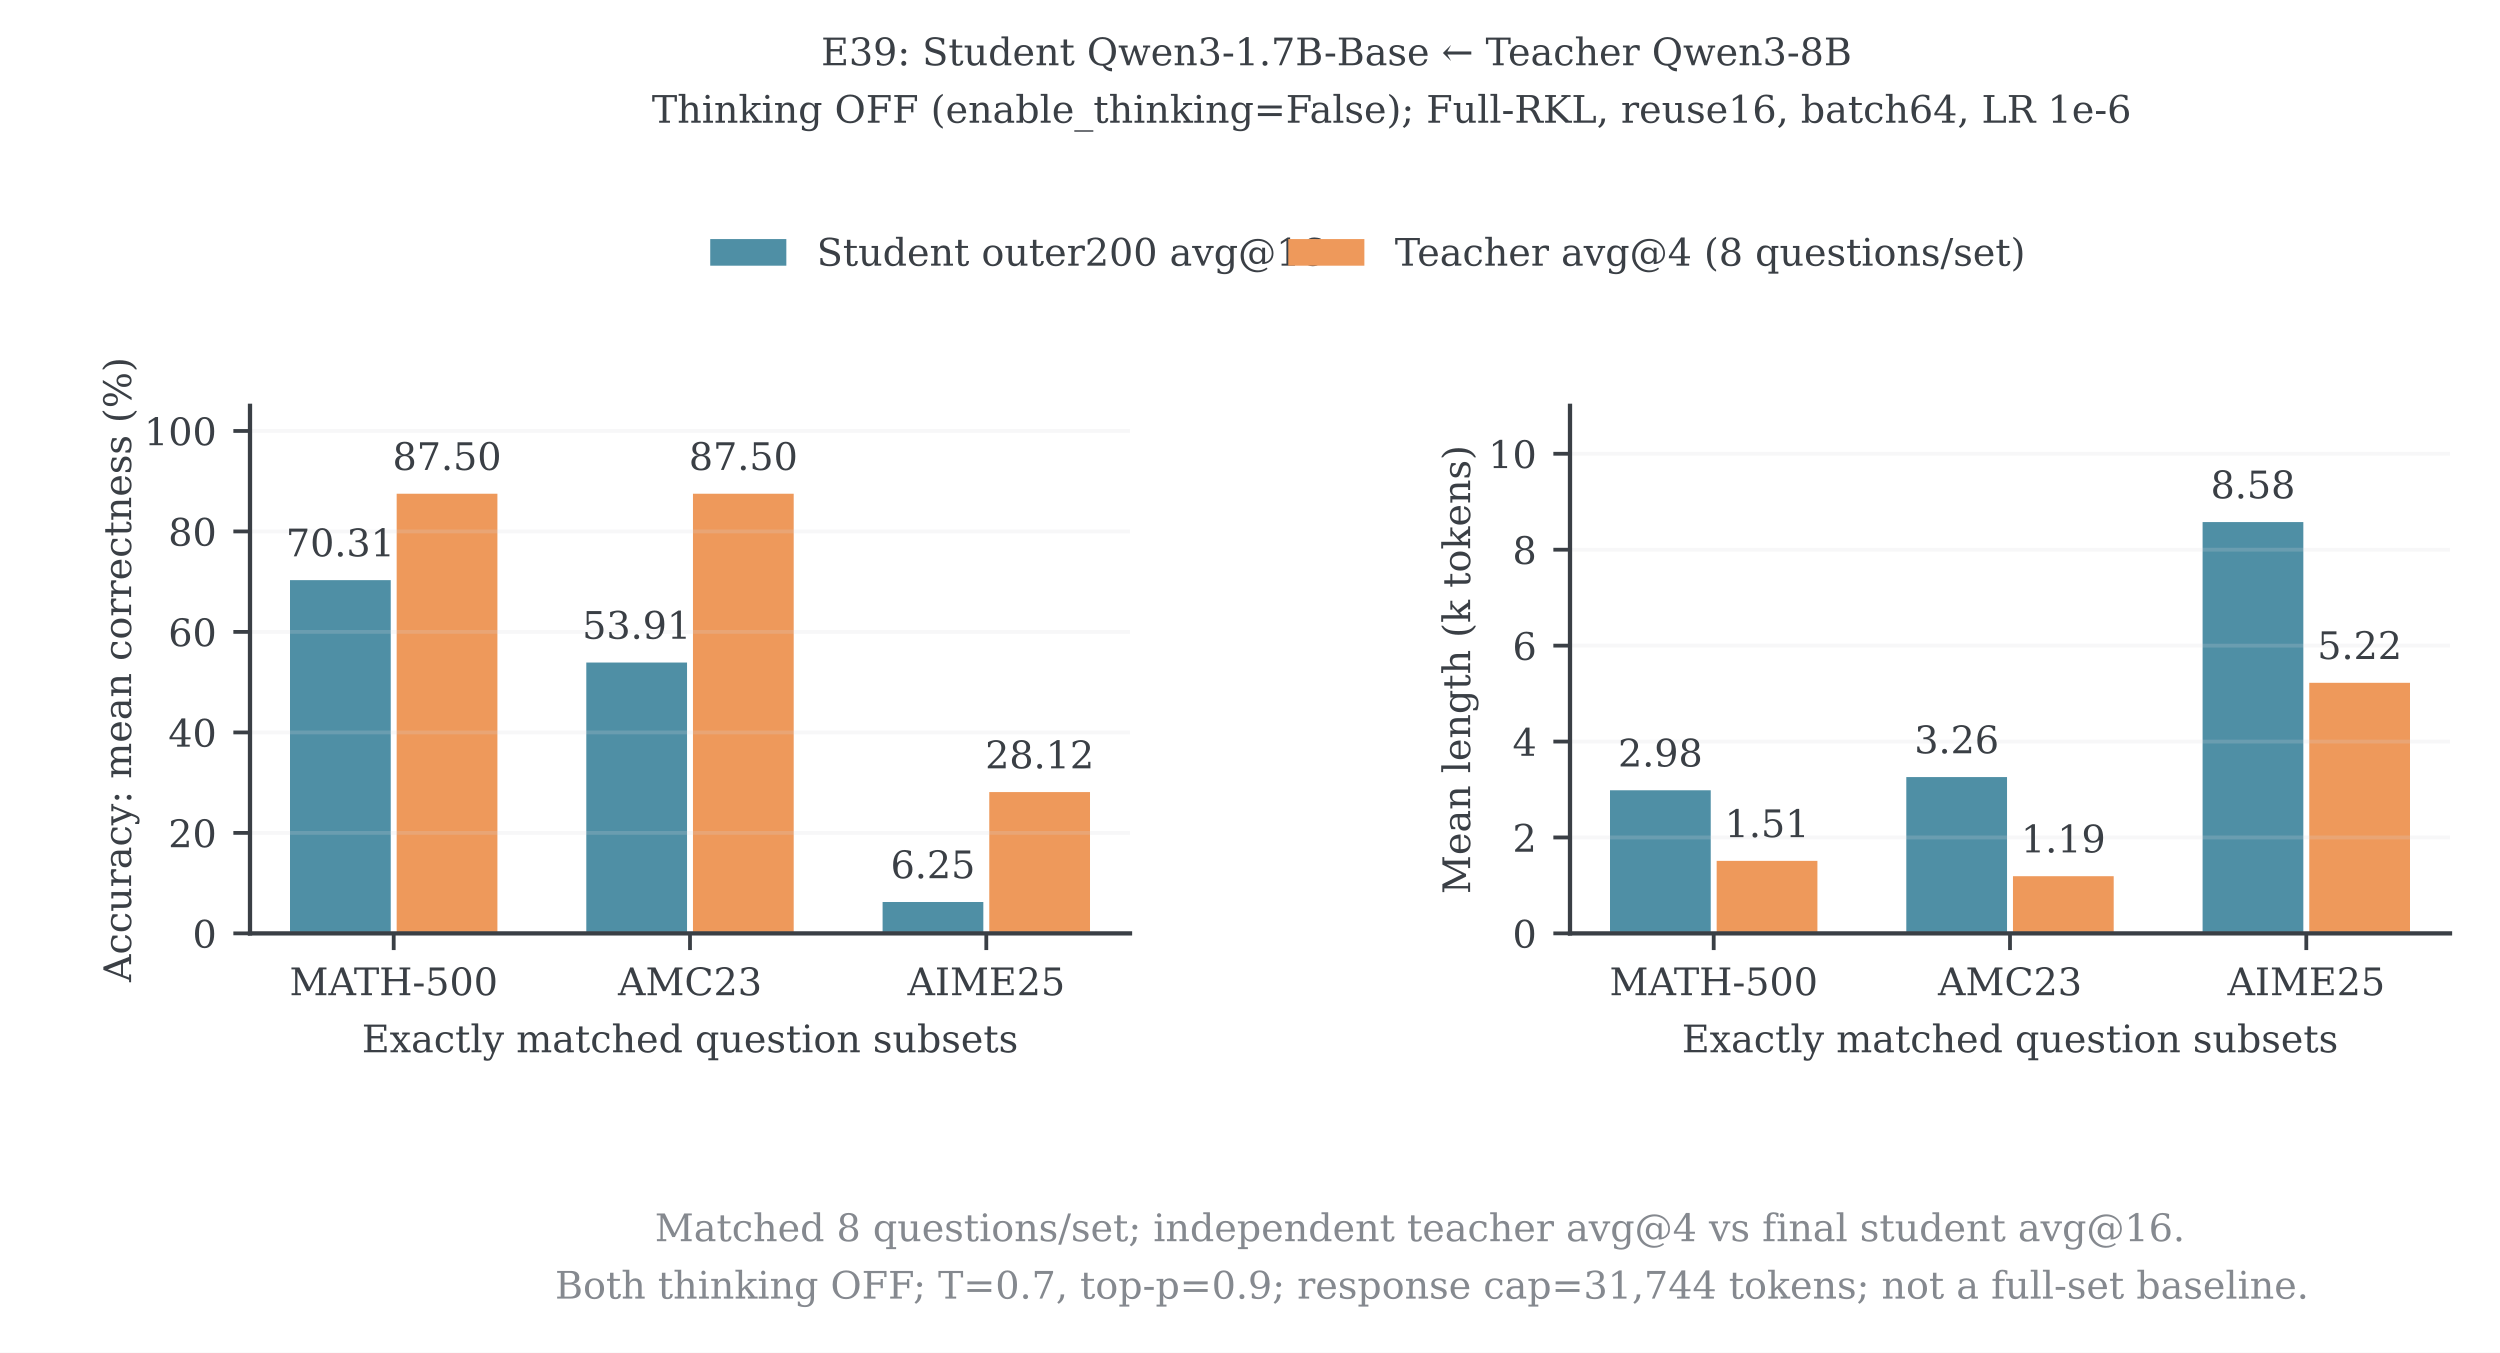
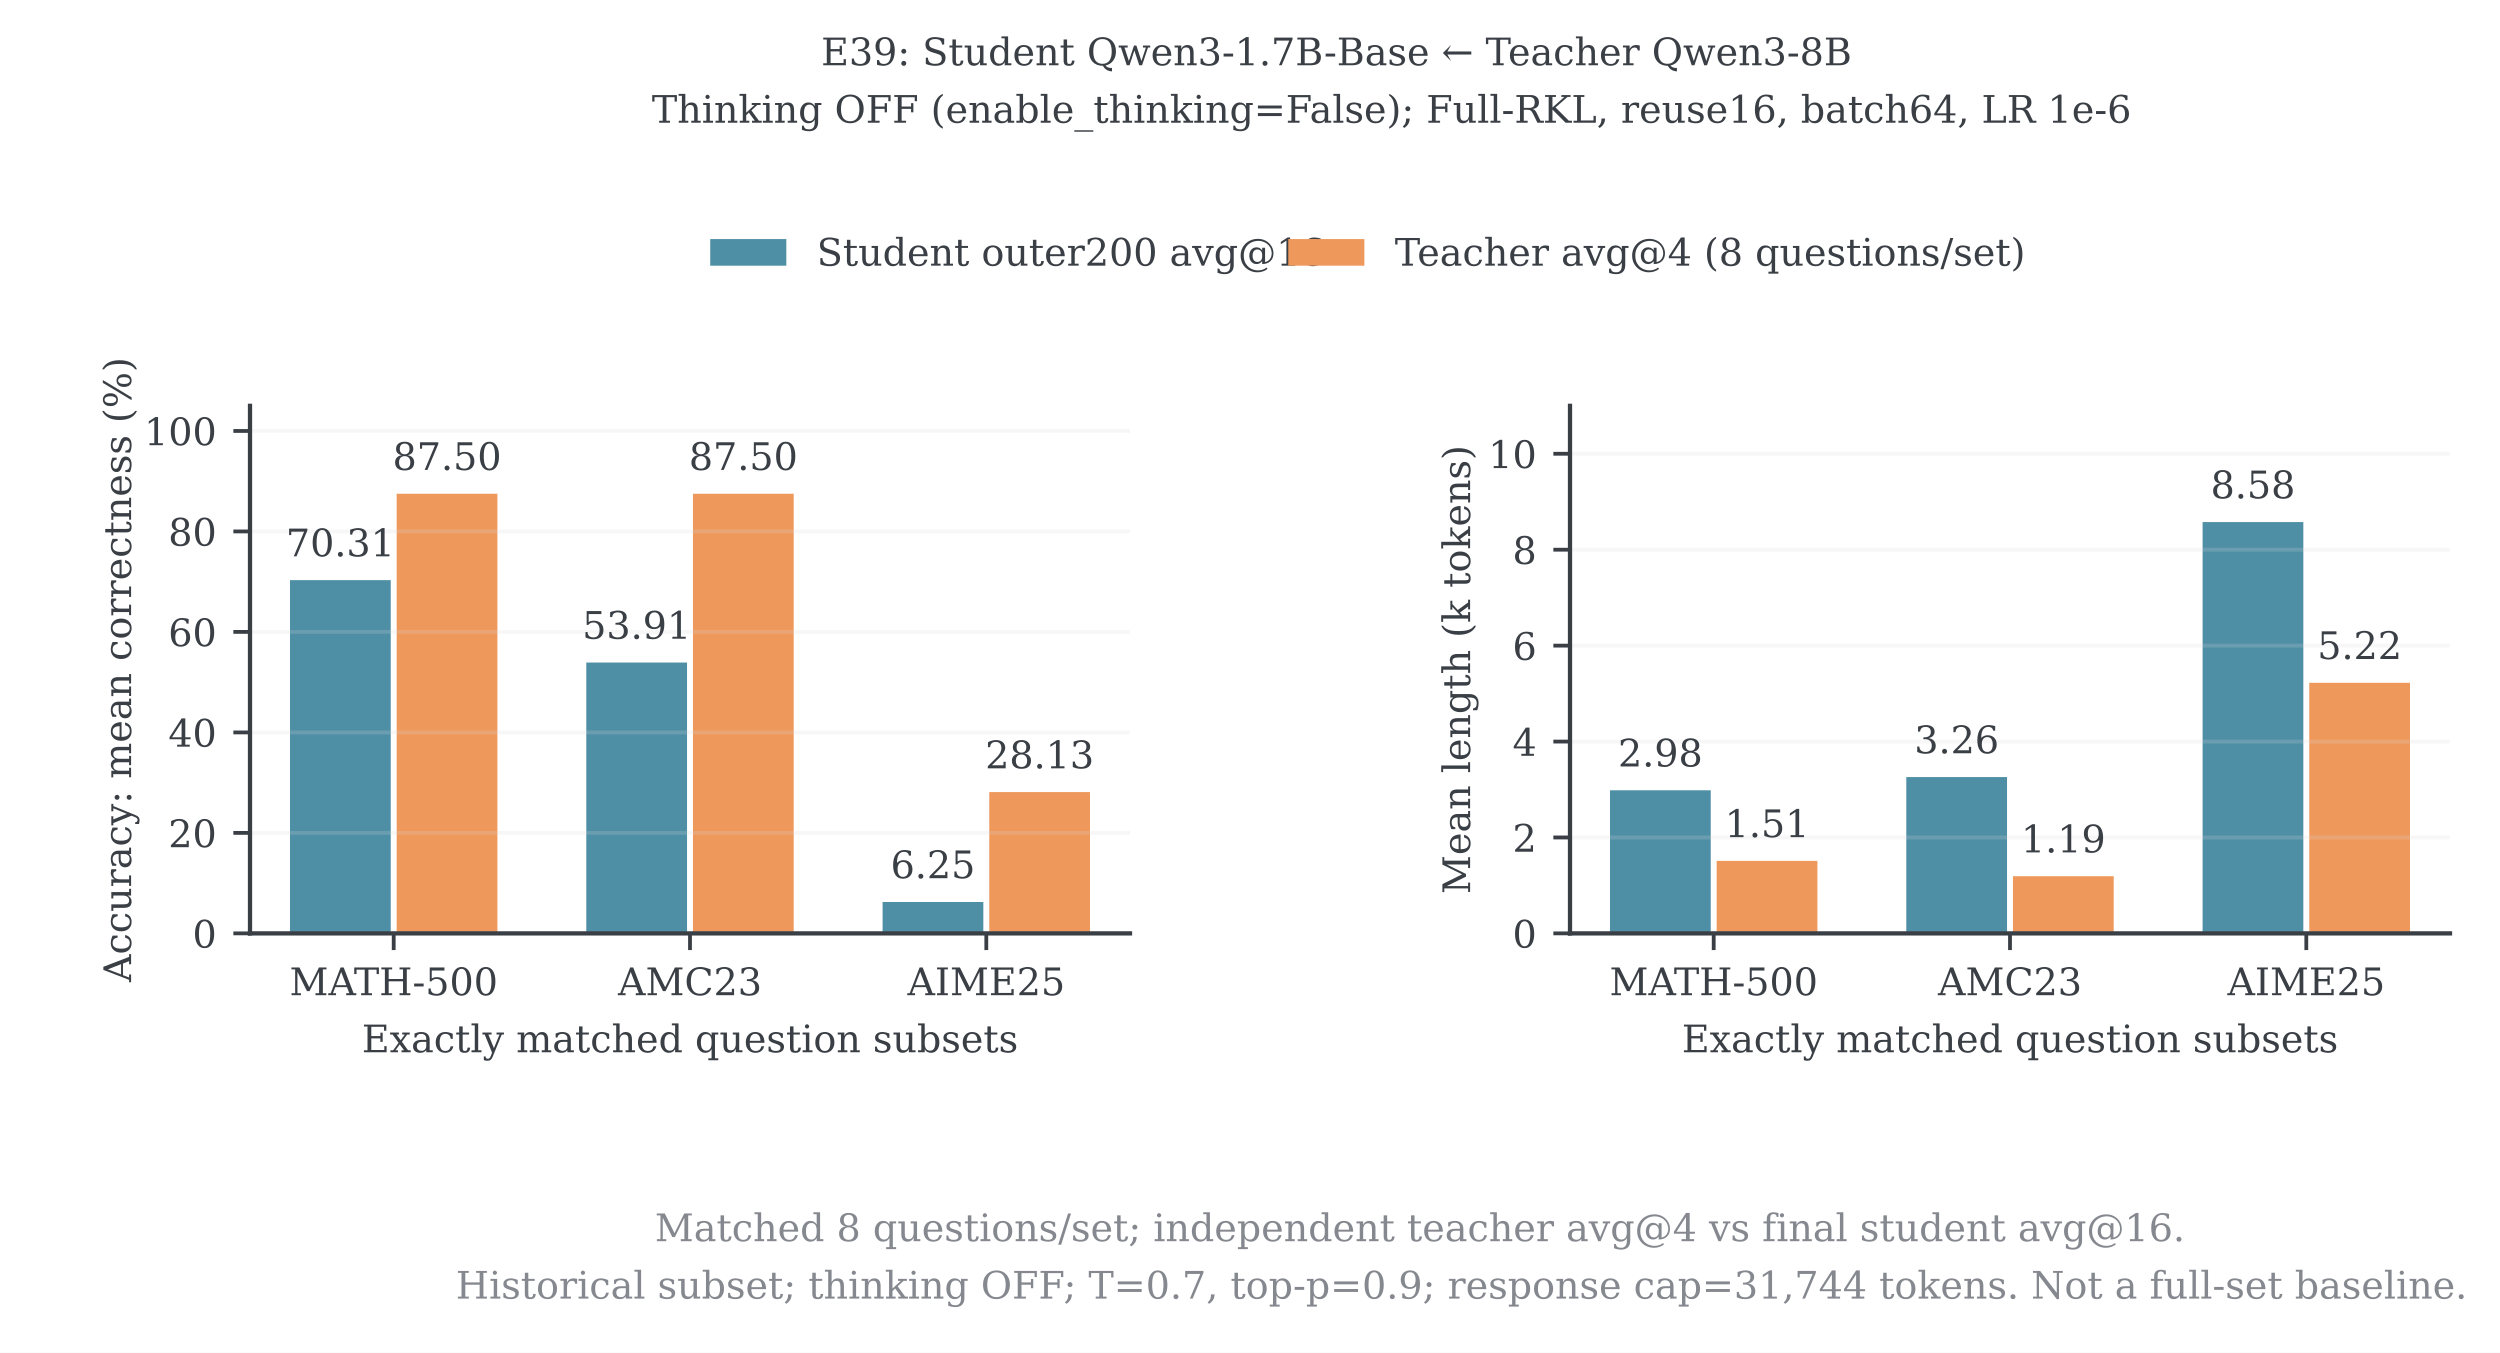
<svg xmlns="http://www.w3.org/2000/svg" xmlns:xlink="http://www.w3.org/1999/xlink" width="525.6pt" height="284.4pt" viewBox="0 0 525.6 284.4" version="1.1">
  <defs>
    <style type="text/css">*{stroke-linejoin: round; stroke-linecap: butt}</style>
  </defs>
  <g id="figure_1">
    <g id="patch_1">
      <path d="M 0 284.4  L 525.6 284.4  L 525.6 0  L 0 0  z " style="fill: #ffffff" />
    </g>
    <g id="axes_1">
      <g id="patch_2">
        <path d="M 52.56 196.236  L 237.571 196.236  L 237.571 85.32  L 52.56 85.32  z " style="fill: #ffffff" />
      </g>
      <g id="patch_3">
-         <path d="M 60.97 196.236  L 82.149 196.236  L 82.149 121.962  L 60.97 121.962  z " clip-path="url(#pa5e3b71a9c)" style="fill: #4f8fa5" />
+         <path d="M 60.97 196.236  L 82.149 196.236  L 82.149 121.962  L 60.97 121.962  z " clip-path="url(#pe238561805)" style="fill: #4f8fa5" />
      </g>
      <g id="patch_4">
-         <path d="M 123.263 196.236  L 144.443 196.236  L 144.443 139.293  L 123.263 139.293  z " clip-path="url(#pa5e3b71a9c)" style="fill: #4f8fa5" />
+         <path d="M 123.263 196.236  L 144.443 196.236  L 144.443 139.293  L 123.263 139.293  z " clip-path="url(#pe238561805)" style="fill: #4f8fa5" />
      </g>
      <g id="patch_5">
-         <path d="M 185.556 196.236  L 206.736 196.236  L 206.736 189.634  L 185.556 189.634  z " clip-path="url(#pa5e3b71a9c)" style="fill: #4f8fa5" />
+         <path d="M 185.556 196.236  L 206.736 196.236  L 206.736 189.634  L 185.556 189.634  z " clip-path="url(#pe238561805)" style="fill: #4f8fa5" />
      </g>
      <g id="patch_6">
-         <path d="M 83.395 196.236  L 104.575 196.236  L 104.575 103.806  L 83.395 103.806  z " clip-path="url(#pa5e3b71a9c)" style="fill: #ee995b" />
+         <path d="M 83.395 196.236  L 104.575 196.236  L 104.575 103.806  L 83.395 103.806  z " clip-path="url(#pe238561805)" style="fill: #ee995b" />
      </g>
      <g id="patch_7">
-         <path d="M 145.689 196.236  L 166.868 196.236  L 166.868 103.806  L 145.689 103.806  z " clip-path="url(#pa5e3b71a9c)" style="fill: #ee995b" />
+         <path d="M 145.689 196.236  L 166.868 196.236  L 166.868 103.806  L 145.689 103.806  z " clip-path="url(#pe238561805)" style="fill: #ee995b" />
      </g>
      <g id="patch_8">
-         <path d="M 207.982 196.236  L 229.162 196.236  L 229.162 166.526  L 207.982 166.526  z " clip-path="url(#pa5e3b71a9c)" style="fill: #ee995b" />
+         <path d="M 207.982 196.236  L 229.162 196.236  L 229.162 166.526  L 207.982 166.526  z " clip-path="url(#pe238561805)" style="fill: #ee995b" />
      </g>
      <g id="matplotlib.axis_1">
        <g id="xtick_1">
          <g id="line2d_1">
            <defs>
-               <path id="mec9ac53ef0" d="M 0 0  L 0 3.5  " style="stroke: #3a3f45; stroke-width: 0.8" />
+               <path id="m71dbb53865" d="M 0 0  L 0 3.5  " style="stroke: #3a3f45; stroke-width: 0.8" />
            </defs>
            <g>
-               <use xlink:href="#mec9ac53ef0" x="82.772" y="196.236" style="fill: #3a3f45; stroke: #3a3f45; stroke-width: 0.8" />
+               <use xlink:href="#m71dbb53865" x="82.772" y="196.236" style="fill: #3a3f45; stroke: #3a3f45; stroke-width: 0.8" />
            </g>
          </g>
          <g id="text_1">
            <text style="font-size: 8px; font-family: 'STIXGeneral', 'DejaVu Serif'; text-anchor: middle; fill: #3a3f45" x="82.772" y="209.236" transform="rotate(-0 82.77227 209.236)">MATH-500</text>
          </g>
        </g>
        <g id="xtick_2">
          <g id="line2d_2">
            <g>
-               <use xlink:href="#mec9ac53ef0" x="145.066" y="196.236" style="fill: #3a3f45; stroke: #3a3f45; stroke-width: 0.8" />
+               <use xlink:href="#m71dbb53865" x="145.066" y="196.236" style="fill: #3a3f45; stroke: #3a3f45; stroke-width: 0.8" />
            </g>
          </g>
          <g id="text_2">
            <text style="font-size: 8px; font-family: 'STIXGeneral', 'DejaVu Serif'; text-anchor: middle; fill: #3a3f45" x="145.066" y="209.236" transform="rotate(-0 145.0656 209.236)">AMC23</text>
          </g>
        </g>
        <g id="xtick_3">
          <g id="line2d_3">
            <g>
-               <use xlink:href="#mec9ac53ef0" x="207.359" y="196.236" style="fill: #3a3f45; stroke: #3a3f45; stroke-width: 0.8" />
+               <use xlink:href="#m71dbb53865" x="207.359" y="196.236" style="fill: #3a3f45; stroke: #3a3f45; stroke-width: 0.8" />
            </g>
          </g>
          <g id="text_3">
            <text style="font-size: 8px; font-family: 'STIXGeneral', 'DejaVu Serif'; text-anchor: middle; fill: #3a3f45" x="207.359" y="209.236" transform="rotate(-0 207.3589 209.236)">AIME25</text>
          </g>
        </g>
        <g id="text_4">
          <text style="font-size: 8px; font-family: 'STIXGeneral', 'DejaVu Serif'; text-anchor: middle; fill: #3a3f45" x="145.066" y="221.236" transform="rotate(-0 145.0656 221.236)">Exactly matched question subsets</text>
        </g>
      </g>
      <g id="matplotlib.axis_2">
        <g id="ytick_1">
          <g id="line2d_4">
-             <path d="M 52.56 196.236  L 237.571 196.236  " clip-path="url(#pa5e3b71a9c)" style="fill: none; stroke: #d8dbde; stroke-opacity: 0.2; stroke-width: 0.8; stroke-linecap: square" />
+             <path d="M 52.56 196.236  L 237.571 196.236  " clip-path="url(#pe238561805)" style="fill: none; stroke: #d8dbde; stroke-opacity: 0.2; stroke-width: 0.8; stroke-linecap: square" />
          </g>
          <g id="line2d_5">
            <defs>
-               <path id="mac3dc5aa56" d="M 0 0  L -3.5 0  " style="stroke: #3a3f45; stroke-width: 0.8" />
+               <path id="md9bcaa18af" d="M 0 0  L -3.5 0  " style="stroke: #3a3f45; stroke-width: 0.8" />
            </defs>
            <g>
-               <use xlink:href="#mac3dc5aa56" x="52.56" y="196.236" style="fill: #3a3f45; stroke: #3a3f45; stroke-width: 0.8" />
+               <use xlink:href="#md9bcaa18af" x="52.56" y="196.236" style="fill: #3a3f45; stroke: #3a3f45; stroke-width: 0.8" />
            </g>
          </g>
          <g id="text_5">
            <text style="font-size: 8px; font-family: 'STIXGeneral', 'DejaVu Serif'; text-anchor: end; fill: #3a3f45" x="45.56" y="199.236" transform="rotate(-0 45.56 199.236)">0</text>
          </g>
        </g>
        <g id="ytick_2">
          <g id="line2d_6">
-             <path d="M 52.56 175.109  L 237.571 175.109  " clip-path="url(#pa5e3b71a9c)" style="fill: none; stroke: #d8dbde; stroke-opacity: 0.2; stroke-width: 0.8; stroke-linecap: square" />
+             <path d="M 52.56 175.109  L 237.571 175.109  " clip-path="url(#pe238561805)" style="fill: none; stroke: #d8dbde; stroke-opacity: 0.2; stroke-width: 0.8; stroke-linecap: square" />
          </g>
          <g id="line2d_7">
            <g>
-               <use xlink:href="#mac3dc5aa56" x="52.56" y="175.109" style="fill: #3a3f45; stroke: #3a3f45; stroke-width: 0.8" />
+               <use xlink:href="#md9bcaa18af" x="52.56" y="175.109" style="fill: #3a3f45; stroke: #3a3f45; stroke-width: 0.8" />
            </g>
          </g>
          <g id="text_6">
            <text style="font-size: 8px; font-family: 'STIXGeneral', 'DejaVu Serif'; text-anchor: end; fill: #3a3f45" x="45.56" y="178.109" transform="rotate(-0 45.56 178.1091)">20</text>
          </g>
        </g>
        <g id="ytick_3">
          <g id="line2d_8">
-             <path d="M 52.56 153.982  L 237.571 153.982  " clip-path="url(#pa5e3b71a9c)" style="fill: none; stroke: #d8dbde; stroke-opacity: 0.2; stroke-width: 0.8; stroke-linecap: square" />
+             <path d="M 52.56 153.982  L 237.571 153.982  " clip-path="url(#pe238561805)" style="fill: none; stroke: #d8dbde; stroke-opacity: 0.2; stroke-width: 0.8; stroke-linecap: square" />
          </g>
          <g id="line2d_9">
            <g>
-               <use xlink:href="#mac3dc5aa56" x="52.56" y="153.982" style="fill: #3a3f45; stroke: #3a3f45; stroke-width: 0.8" />
+               <use xlink:href="#md9bcaa18af" x="52.56" y="153.982" style="fill: #3a3f45; stroke: #3a3f45; stroke-width: 0.8" />
            </g>
          </g>
          <g id="text_7">
            <text style="font-size: 8px; font-family: 'STIXGeneral', 'DejaVu Serif'; text-anchor: end; fill: #3a3f45" x="45.56" y="156.982" transform="rotate(-0 45.56 156.9823)">40</text>
          </g>
        </g>
        <g id="ytick_4">
          <g id="line2d_10">
-             <path d="M 52.56 132.855  L 237.571 132.855  " clip-path="url(#pa5e3b71a9c)" style="fill: none; stroke: #d8dbde; stroke-opacity: 0.2; stroke-width: 0.8; stroke-linecap: square" />
+             <path d="M 52.56 132.855  L 237.571 132.855  " clip-path="url(#pe238561805)" style="fill: none; stroke: #d8dbde; stroke-opacity: 0.2; stroke-width: 0.8; stroke-linecap: square" />
          </g>
          <g id="line2d_11">
            <g>
-               <use xlink:href="#mac3dc5aa56" x="52.56" y="132.855" style="fill: #3a3f45; stroke: #3a3f45; stroke-width: 0.8" />
+               <use xlink:href="#md9bcaa18af" x="52.56" y="132.855" style="fill: #3a3f45; stroke: #3a3f45; stroke-width: 0.8" />
            </g>
          </g>
          <g id="text_8">
            <text style="font-size: 8px; font-family: 'STIXGeneral', 'DejaVu Serif'; text-anchor: end; fill: #3a3f45" x="45.56" y="135.855" transform="rotate(-0 45.56 135.8554)">60</text>
          </g>
        </g>
        <g id="ytick_5">
          <g id="line2d_12">
-             <path d="M 52.56 111.729  L 237.571 111.729  " clip-path="url(#pa5e3b71a9c)" style="fill: none; stroke: #d8dbde; stroke-opacity: 0.2; stroke-width: 0.8; stroke-linecap: square" />
+             <path d="M 52.56 111.729  L 237.571 111.729  " clip-path="url(#pe238561805)" style="fill: none; stroke: #d8dbde; stroke-opacity: 0.2; stroke-width: 0.8; stroke-linecap: square" />
          </g>
          <g id="line2d_13">
            <g>
-               <use xlink:href="#mac3dc5aa56" x="52.56" y="111.729" style="fill: #3a3f45; stroke: #3a3f45; stroke-width: 0.8" />
+               <use xlink:href="#md9bcaa18af" x="52.56" y="111.729" style="fill: #3a3f45; stroke: #3a3f45; stroke-width: 0.8" />
            </g>
          </g>
          <g id="text_9">
            <text style="font-size: 8px; font-family: 'STIXGeneral', 'DejaVu Serif'; text-anchor: end; fill: #3a3f45" x="45.56" y="114.729" transform="rotate(-0 45.56 114.7286)">80</text>
          </g>
        </g>
        <g id="ytick_6">
          <g id="line2d_14">
-             <path d="M 52.56 90.602  L 237.571 90.602  " clip-path="url(#pa5e3b71a9c)" style="fill: none; stroke: #d8dbde; stroke-opacity: 0.2; stroke-width: 0.8; stroke-linecap: square" />
+             <path d="M 52.56 90.602  L 237.571 90.602  " clip-path="url(#pe238561805)" style="fill: none; stroke: #d8dbde; stroke-opacity: 0.2; stroke-width: 0.8; stroke-linecap: square" />
          </g>
          <g id="line2d_15">
            <g>
-               <use xlink:href="#mac3dc5aa56" x="52.56" y="90.602" style="fill: #3a3f45; stroke: #3a3f45; stroke-width: 0.8" />
+               <use xlink:href="#md9bcaa18af" x="52.56" y="90.602" style="fill: #3a3f45; stroke: #3a3f45; stroke-width: 0.8" />
            </g>
          </g>
          <g id="text_10">
            <text style="font-size: 8px; font-family: 'STIXGeneral', 'DejaVu Serif'; text-anchor: end; fill: #3a3f45" x="45.56" y="93.602" transform="rotate(-0 45.56 93.60171)">100</text>
          </g>
        </g>
        <g id="text_11">
          <text style="font-size: 8px; font-family: 'STIXGeneral', 'DejaVu Serif'; text-anchor: middle; fill: #3a3f45" x="27.56" y="140.778" transform="rotate(-90 27.56 140.778)">Accuracy: mean correctness (%)</text>
        </g>
      </g>
      <g id="patch_9">
        <path d="M 52.56 196.236  L 52.56 85.32  " style="fill: none; stroke: #3a3f45; stroke-width: 0.9; stroke-linejoin: miter; stroke-linecap: square" />
      </g>
      <g id="patch_10">
        <path d="M 52.56 196.236  L 237.571 196.236  " style="fill: none; stroke: #3a3f45; stroke-width: 0.9; stroke-linejoin: miter; stroke-linecap: square" />
      </g>
      <g id="text_12">
        <text style="font-size: 8px; font-family: 'STIXGeneral', 'DejaVu Serif'; text-anchor: middle; fill: #3a3f45" x="71.559" y="116.962" transform="rotate(-0 71.55947 116.9619)">70.31</text>
      </g>
      <g id="text_13">
        <text style="font-size: 8px; font-family: 'STIXGeneral', 'DejaVu Serif'; text-anchor: middle; fill: #3a3f45" x="133.853" y="134.293" transform="rotate(-0 133.8528 134.2925)">53.91</text>
      </g>
      <g id="text_14">
        <text style="font-size: 8px; font-family: 'STIXGeneral', 'DejaVu Serif'; text-anchor: middle; fill: #3a3f45" x="196.146" y="184.634" transform="rotate(-0 196.1461 184.6339)">6.25</text>
      </g>
      <g id="text_15">
        <text style="font-size: 8px; font-family: 'STIXGeneral', 'DejaVu Serif'; text-anchor: middle; fill: #3a3f45" x="93.985" y="98.806" transform="rotate(-0 93.98507 98.806)">87.50</text>
      </g>
      <g id="text_16">
        <text style="font-size: 8px; font-family: 'STIXGeneral', 'DejaVu Serif'; text-anchor: middle; fill: #3a3f45" x="156.278" y="98.806" transform="rotate(-0 156.2784 98.806)">87.50</text>
      </g>
      <g id="text_17">
-         <text style="font-size: 8px; font-family: 'STIXGeneral', 'DejaVu Serif'; text-anchor: middle; fill: #3a3f45" x="218.572" y="161.526" transform="rotate(-0 218.5717 161.5264)">28.12</text>
+         <text style="font-size: 8px; font-family: 'STIXGeneral', 'DejaVu Serif'; text-anchor: middle; fill: #3a3f45" x="218.572" y="161.526" transform="rotate(-0 218.5717 161.5264)">28.13</text>
      </g>
    </g>
    <g id="axes_2">
      <g id="patch_11">
        <path d="M 330.077 196.236  L 515.088 196.236  L 515.088 85.32  L 330.077 85.32  z " style="fill: #ffffff" />
      </g>
      <g id="patch_12">
-         <path d="M 338.486 196.236  L 359.666 196.236  L 359.666 166.148  L 338.486 166.148  z " clip-path="url(#paea7090ee1)" style="fill: #4f8fa5" />
+         <path d="M 338.486 196.236  L 359.666 196.236  L 359.666 166.148  L 338.486 166.148  z " clip-path="url(#p3c3374c2d0)" style="fill: #4f8fa5" />
      </g>
      <g id="patch_13">
-         <path d="M 400.78 196.236  L 421.959 196.236  L 421.959 163.372  L 400.78 163.372  z " clip-path="url(#paea7090ee1)" style="fill: #4f8fa5" />
+         <path d="M 400.78 196.236  L 421.959 196.236  L 421.959 163.372  L 400.78 163.372  z " clip-path="url(#p3c3374c2d0)" style="fill: #4f8fa5" />
      </g>
      <g id="patch_14">
-         <path d="M 463.073 196.236  L 484.253 196.236  L 484.253 109.763  L 463.073 109.763  z " clip-path="url(#paea7090ee1)" style="fill: #4f8fa5" />
+         <path d="M 463.073 196.236  L 484.253 196.236  L 484.253 109.763  L 463.073 109.763  z " clip-path="url(#p3c3374c2d0)" style="fill: #4f8fa5" />
      </g>
      <g id="patch_15">
-         <path d="M 360.912 196.236  L 382.092 196.236  L 382.092 180.995  L 360.912 180.995  z " clip-path="url(#paea7090ee1)" style="fill: #ee995b" />
+         <path d="M 360.912 196.236  L 382.092 196.236  L 382.092 180.995  L 360.912 180.995  z " clip-path="url(#p3c3374c2d0)" style="fill: #ee995b" />
      </g>
      <g id="patch_16">
-         <path d="M 423.205 196.236  L 444.385 196.236  L 444.385 184.214  L 423.205 184.214  z " clip-path="url(#paea7090ee1)" style="fill: #ee995b" />
+         <path d="M 423.205 196.236  L 444.385 196.236  L 444.385 184.214  L 423.205 184.214  z " clip-path="url(#p3c3374c2d0)" style="fill: #ee995b" />
      </g>
      <g id="patch_17">
-         <path d="M 485.499 196.236  L 506.678 196.236  L 506.678 143.554  L 485.499 143.554  z " clip-path="url(#paea7090ee1)" style="fill: #ee995b" />
+         <path d="M 485.499 196.236  L 506.678 196.236  L 506.678 143.554  L 485.499 143.554  z " clip-path="url(#p3c3374c2d0)" style="fill: #ee995b" />
      </g>
      <g id="matplotlib.axis_3">
        <g id="xtick_4">
          <g id="line2d_16">
            <g>
-               <use xlink:href="#mec9ac53ef0" x="360.289" y="196.236" style="fill: #3a3f45; stroke: #3a3f45; stroke-width: 0.8" />
+               <use xlink:href="#m71dbb53865" x="360.289" y="196.236" style="fill: #3a3f45; stroke: #3a3f45; stroke-width: 0.8" />
            </g>
          </g>
          <g id="text_18">
            <text style="font-size: 8px; font-family: 'STIXGeneral', 'DejaVu Serif'; text-anchor: middle; fill: #3a3f45" x="360.289" y="209.236" transform="rotate(-0 360.2891 209.236)">MATH-500</text>
          </g>
        </g>
        <g id="xtick_5">
          <g id="line2d_17">
            <g>
-               <use xlink:href="#mec9ac53ef0" x="422.582" y="196.236" style="fill: #3a3f45; stroke: #3a3f45; stroke-width: 0.8" />
+               <use xlink:href="#m71dbb53865" x="422.582" y="196.236" style="fill: #3a3f45; stroke: #3a3f45; stroke-width: 0.8" />
            </g>
          </g>
          <g id="text_19">
            <text style="font-size: 8px; font-family: 'STIXGeneral', 'DejaVu Serif'; text-anchor: middle; fill: #3a3f45" x="422.582" y="209.236" transform="rotate(-0 422.5824 209.236)">AMC23</text>
          </g>
        </g>
        <g id="xtick_6">
          <g id="line2d_18">
            <g>
-               <use xlink:href="#mec9ac53ef0" x="484.876" y="196.236" style="fill: #3a3f45; stroke: #3a3f45; stroke-width: 0.8" />
+               <use xlink:href="#m71dbb53865" x="484.876" y="196.236" style="fill: #3a3f45; stroke: #3a3f45; stroke-width: 0.8" />
            </g>
          </g>
          <g id="text_20">
            <text style="font-size: 8px; font-family: 'STIXGeneral', 'DejaVu Serif'; text-anchor: middle; fill: #3a3f45" x="484.876" y="209.236" transform="rotate(-0 484.8757 209.236)">AIME25</text>
          </g>
        </g>
        <g id="text_21">
          <text style="font-size: 8px; font-family: 'STIXGeneral', 'DejaVu Serif'; text-anchor: middle; fill: #3a3f45" x="422.582" y="221.236" transform="rotate(-0 422.5824 221.236)">Exactly matched question subsets</text>
        </g>
      </g>
      <g id="matplotlib.axis_4">
        <g id="ytick_7">
          <g id="line2d_19">
-             <path d="M 330.077 196.236  L 515.088 196.236  " clip-path="url(#paea7090ee1)" style="fill: none; stroke: #d8dbde; stroke-opacity: 0.2; stroke-width: 0.8; stroke-linecap: square" />
+             <path d="M 330.077 196.236  L 515.088 196.236  " clip-path="url(#p3c3374c2d0)" style="fill: none; stroke: #d8dbde; stroke-opacity: 0.2; stroke-width: 0.8; stroke-linecap: square" />
          </g>
          <g id="line2d_20">
            <g>
-               <use xlink:href="#mac3dc5aa56" x="330.077" y="196.236" style="fill: #3a3f45; stroke: #3a3f45; stroke-width: 0.8" />
+               <use xlink:href="#md9bcaa18af" x="330.077" y="196.236" style="fill: #3a3f45; stroke: #3a3f45; stroke-width: 0.8" />
            </g>
          </g>
          <g id="text_22">
            <text style="font-size: 8px; font-family: 'STIXGeneral', 'DejaVu Serif'; text-anchor: end; fill: #3a3f45" x="323.077" y="199.236" transform="rotate(-0 323.0768 199.236)">0</text>
          </g>
        </g>
        <g id="ytick_8">
          <g id="line2d_21">
-             <path d="M 330.077 176.069  L 515.088 176.069  " clip-path="url(#paea7090ee1)" style="fill: none; stroke: #d8dbde; stroke-opacity: 0.2; stroke-width: 0.8; stroke-linecap: square" />
+             <path d="M 330.077 176.069  L 515.088 176.069  " clip-path="url(#p3c3374c2d0)" style="fill: none; stroke: #d8dbde; stroke-opacity: 0.2; stroke-width: 0.8; stroke-linecap: square" />
          </g>
          <g id="line2d_22">
            <g>
-               <use xlink:href="#mac3dc5aa56" x="330.077" y="176.069" style="fill: #3a3f45; stroke: #3a3f45; stroke-width: 0.8" />
+               <use xlink:href="#md9bcaa18af" x="330.077" y="176.069" style="fill: #3a3f45; stroke: #3a3f45; stroke-width: 0.8" />
            </g>
          </g>
          <g id="text_23">
            <text style="font-size: 8px; font-family: 'STIXGeneral', 'DejaVu Serif'; text-anchor: end; fill: #3a3f45" x="323.077" y="179.069" transform="rotate(-0 323.0768 179.0695)">2</text>
          </g>
        </g>
        <g id="ytick_9">
          <g id="line2d_23">
-             <path d="M 330.077 155.903  L 515.088 155.903  " clip-path="url(#paea7090ee1)" style="fill: none; stroke: #d8dbde; stroke-opacity: 0.2; stroke-width: 0.8; stroke-linecap: square" />
+             <path d="M 330.077 155.903  L 515.088 155.903  " clip-path="url(#p3c3374c2d0)" style="fill: none; stroke: #d8dbde; stroke-opacity: 0.2; stroke-width: 0.8; stroke-linecap: square" />
          </g>
          <g id="line2d_24">
            <g>
-               <use xlink:href="#mac3dc5aa56" x="330.077" y="155.903" style="fill: #3a3f45; stroke: #3a3f45; stroke-width: 0.8" />
+               <use xlink:href="#md9bcaa18af" x="330.077" y="155.903" style="fill: #3a3f45; stroke: #3a3f45; stroke-width: 0.8" />
            </g>
          </g>
          <g id="text_24">
            <text style="font-size: 8px; font-family: 'STIXGeneral', 'DejaVu Serif'; text-anchor: end; fill: #3a3f45" x="323.077" y="158.903" transform="rotate(-0 323.0768 158.9029)">4</text>
          </g>
        </g>
        <g id="ytick_10">
          <g id="line2d_25">
-             <path d="M 330.077 135.736  L 515.088 135.736  " clip-path="url(#paea7090ee1)" style="fill: none; stroke: #d8dbde; stroke-opacity: 0.2; stroke-width: 0.8; stroke-linecap: square" />
+             <path d="M 330.077 135.736  L 515.088 135.736  " clip-path="url(#p3c3374c2d0)" style="fill: none; stroke: #d8dbde; stroke-opacity: 0.2; stroke-width: 0.8; stroke-linecap: square" />
          </g>
          <g id="line2d_26">
            <g>
-               <use xlink:href="#mac3dc5aa56" x="330.077" y="135.736" style="fill: #3a3f45; stroke: #3a3f45; stroke-width: 0.8" />
+               <use xlink:href="#md9bcaa18af" x="330.077" y="135.736" style="fill: #3a3f45; stroke: #3a3f45; stroke-width: 0.8" />
            </g>
          </g>
          <g id="text_25">
            <text style="font-size: 8px; font-family: 'STIXGeneral', 'DejaVu Serif'; text-anchor: end; fill: #3a3f45" x="323.077" y="138.736" transform="rotate(-0 323.0768 138.7364)">6</text>
          </g>
        </g>
        <g id="ytick_11">
          <g id="line2d_27">
-             <path d="M 330.077 115.57  L 515.088 115.57  " clip-path="url(#paea7090ee1)" style="fill: none; stroke: #d8dbde; stroke-opacity: 0.2; stroke-width: 0.8; stroke-linecap: square" />
+             <path d="M 330.077 115.57  L 515.088 115.57  " clip-path="url(#p3c3374c2d0)" style="fill: none; stroke: #d8dbde; stroke-opacity: 0.2; stroke-width: 0.8; stroke-linecap: square" />
          </g>
          <g id="line2d_28">
            <g>
-               <use xlink:href="#mac3dc5aa56" x="330.077" y="115.57" style="fill: #3a3f45; stroke: #3a3f45; stroke-width: 0.8" />
+               <use xlink:href="#md9bcaa18af" x="330.077" y="115.57" style="fill: #3a3f45; stroke: #3a3f45; stroke-width: 0.8" />
            </g>
          </g>
          <g id="text_26">
            <text style="font-size: 8px; font-family: 'STIXGeneral', 'DejaVu Serif'; text-anchor: end; fill: #3a3f45" x="323.077" y="118.57" transform="rotate(-0 323.0768 118.5698)">8</text>
          </g>
        </g>
        <g id="ytick_12">
          <g id="line2d_29">
-             <path d="M 330.077 95.403  L 515.088 95.403  " clip-path="url(#paea7090ee1)" style="fill: none; stroke: #d8dbde; stroke-opacity: 0.2; stroke-width: 0.8; stroke-linecap: square" />
+             <path d="M 330.077 95.403  L 515.088 95.403  " clip-path="url(#p3c3374c2d0)" style="fill: none; stroke: #d8dbde; stroke-opacity: 0.2; stroke-width: 0.8; stroke-linecap: square" />
          </g>
          <g id="line2d_30">
            <g>
-               <use xlink:href="#mac3dc5aa56" x="330.077" y="95.403" style="fill: #3a3f45; stroke: #3a3f45; stroke-width: 0.8" />
+               <use xlink:href="#md9bcaa18af" x="330.077" y="95.403" style="fill: #3a3f45; stroke: #3a3f45; stroke-width: 0.8" />
            </g>
          </g>
          <g id="text_27">
            <text style="font-size: 8px; font-family: 'STIXGeneral', 'DejaVu Serif'; text-anchor: end; fill: #3a3f45" x="323.077" y="98.403" transform="rotate(-0 323.0768 98.40327)">10</text>
          </g>
        </g>
        <g id="text_28">
          <text style="font-size: 8px; font-family: 'STIXGeneral', 'DejaVu Serif'; text-anchor: middle; fill: #3a3f45" x="309.077" y="140.778" transform="rotate(-90 309.0768 140.778)">Mean length (k tokens)</text>
        </g>
      </g>
      <g id="patch_18">
        <path d="M 330.077 196.236  L 330.077 85.32  " style="fill: none; stroke: #3a3f45; stroke-width: 0.9; stroke-linejoin: miter; stroke-linecap: square" />
      </g>
      <g id="patch_19">
        <path d="M 330.077 196.236  L 515.088 196.236  " style="fill: none; stroke: #3a3f45; stroke-width: 0.9; stroke-linejoin: miter; stroke-linecap: square" />
      </g>
      <g id="text_29">
        <text style="font-size: 8px; font-family: 'STIXGeneral', 'DejaVu Serif'; text-anchor: middle; fill: #3a3f45" x="349.076" y="161.148" transform="rotate(-0 349.0763 161.1481)">2.98</text>
      </g>
      <g id="text_30">
        <text style="font-size: 8px; font-family: 'STIXGeneral', 'DejaVu Serif'; text-anchor: middle; fill: #3a3f45" x="411.37" y="158.372" transform="rotate(-0 411.3696 158.3724)">3.26</text>
      </g>
      <g id="text_31">
        <text style="font-size: 8px; font-family: 'STIXGeneral', 'DejaVu Serif'; text-anchor: middle; fill: #3a3f45" x="473.663" y="104.763" transform="rotate(-0 473.6629 104.7626)">8.58</text>
      </g>
      <g id="text_32">
        <text style="font-size: 8px; font-family: 'STIXGeneral', 'DejaVu Serif'; text-anchor: middle; fill: #3a3f45" x="371.502" y="175.995" transform="rotate(-0 371.5019 175.9954)">1.51</text>
      </g>
      <g id="text_33">
        <text style="font-size: 8px; font-family: 'STIXGeneral', 'DejaVu Serif'; text-anchor: middle; fill: #3a3f45" x="433.795" y="179.214" transform="rotate(-0 433.7952 179.2139)">1.19</text>
      </g>
      <g id="text_34">
        <text style="font-size: 8px; font-family: 'STIXGeneral', 'DejaVu Serif'; text-anchor: middle; fill: #3a3f45" x="496.089" y="138.554" transform="rotate(-0 496.0885 138.5541)">5.22</text>
      </g>
    </g>
    <g id="text_35">
      <text style="font-size: 8px; font-family: 'STIXGeneral', 'DejaVu Serif'; fill: #3a3f45" transform="translate(172.6375 13.728)">E39: Student Qwen3-1.7B-Base  ←  Teacher Qwen3-8B</text>
      <text style="font-size: 8px; font-family: 'STIXGeneral', 'DejaVu Serif'; fill: #3a3f45" transform="translate(137.0437 25.808)">Thinking OFF (enable_thinking=False); Full-RKL, reuse16, batch64, LR 1e-6</text>
    </g>
    <g id="text_36">
      <text style="font-size: 8px; font-family: 'STIXGeneral', 'DejaVu Serif'; fill: #85898f" transform="translate(137.6687 260.944)">Matched 8 questions/set; independent teacher avg@4 vs final student avg@16.</text>
-       <text style="font-size: 8px; font-family: 'STIXGeneral', 'DejaVu Serif'; fill: #85898f" transform="translate(116.6956 273.024)">Both thinking OFF; T=0.7, top-p=0.9; response cap=31,744 tokens; not a full-set baseline.</text>
+       <text style="font-size: 8px; font-family: 'STIXGeneral', 'DejaVu Serif'; fill: #85898f" transform="translate(95.83875 273.024)">Historical subset; thinking OFF; T=0.7, top-p=0.9; response cap=31,744 tokens. Not a full-set baseline.</text>
    </g>
    <g id="legend_1">
      <g id="patch_20">
        <path d="M 149.319 55.86  L 165.319 55.86  L 165.319 50.26  L 149.319 50.26  z " style="fill: #4f8fa5" />
      </g>
      <g id="text_37">
        <text style="font-size: 8px; font-family: 'STIXGeneral', 'DejaVu Serif'; text-anchor: start; fill: #3a3f45" x="171.719" y="55.86" transform="rotate(-0 171.7189 55.86)">Student outer200 avg@16</text>
      </g>
      <g id="patch_21">
        <path d="M 270.846 55.86  L 286.846 55.86  L 286.846 50.26  L 270.846 50.26  z " style="fill: #ee995b" />
      </g>
      <g id="text_38">
        <text style="font-size: 8px; font-family: 'STIXGeneral', 'DejaVu Serif'; text-anchor: start; fill: #3a3f45" x="293.246" y="55.86" transform="rotate(-0 293.2464 55.86)">Teacher avg@4 (8 questions/set)</text>
      </g>
    </g>
  </g>
  <defs>
-     <clipPath id="pa5e3b71a9c">
+     <clipPath id="pe238561805">
      <rect x="52.56" y="85.32" width="185.011" height="110.916" />
    </clipPath>
-     <clipPath id="paea7090ee1">
+     <clipPath id="p3c3374c2d0">
      <rect x="330.077" y="85.32" width="185.011" height="110.916" />
    </clipPath>
  </defs>
</svg>
